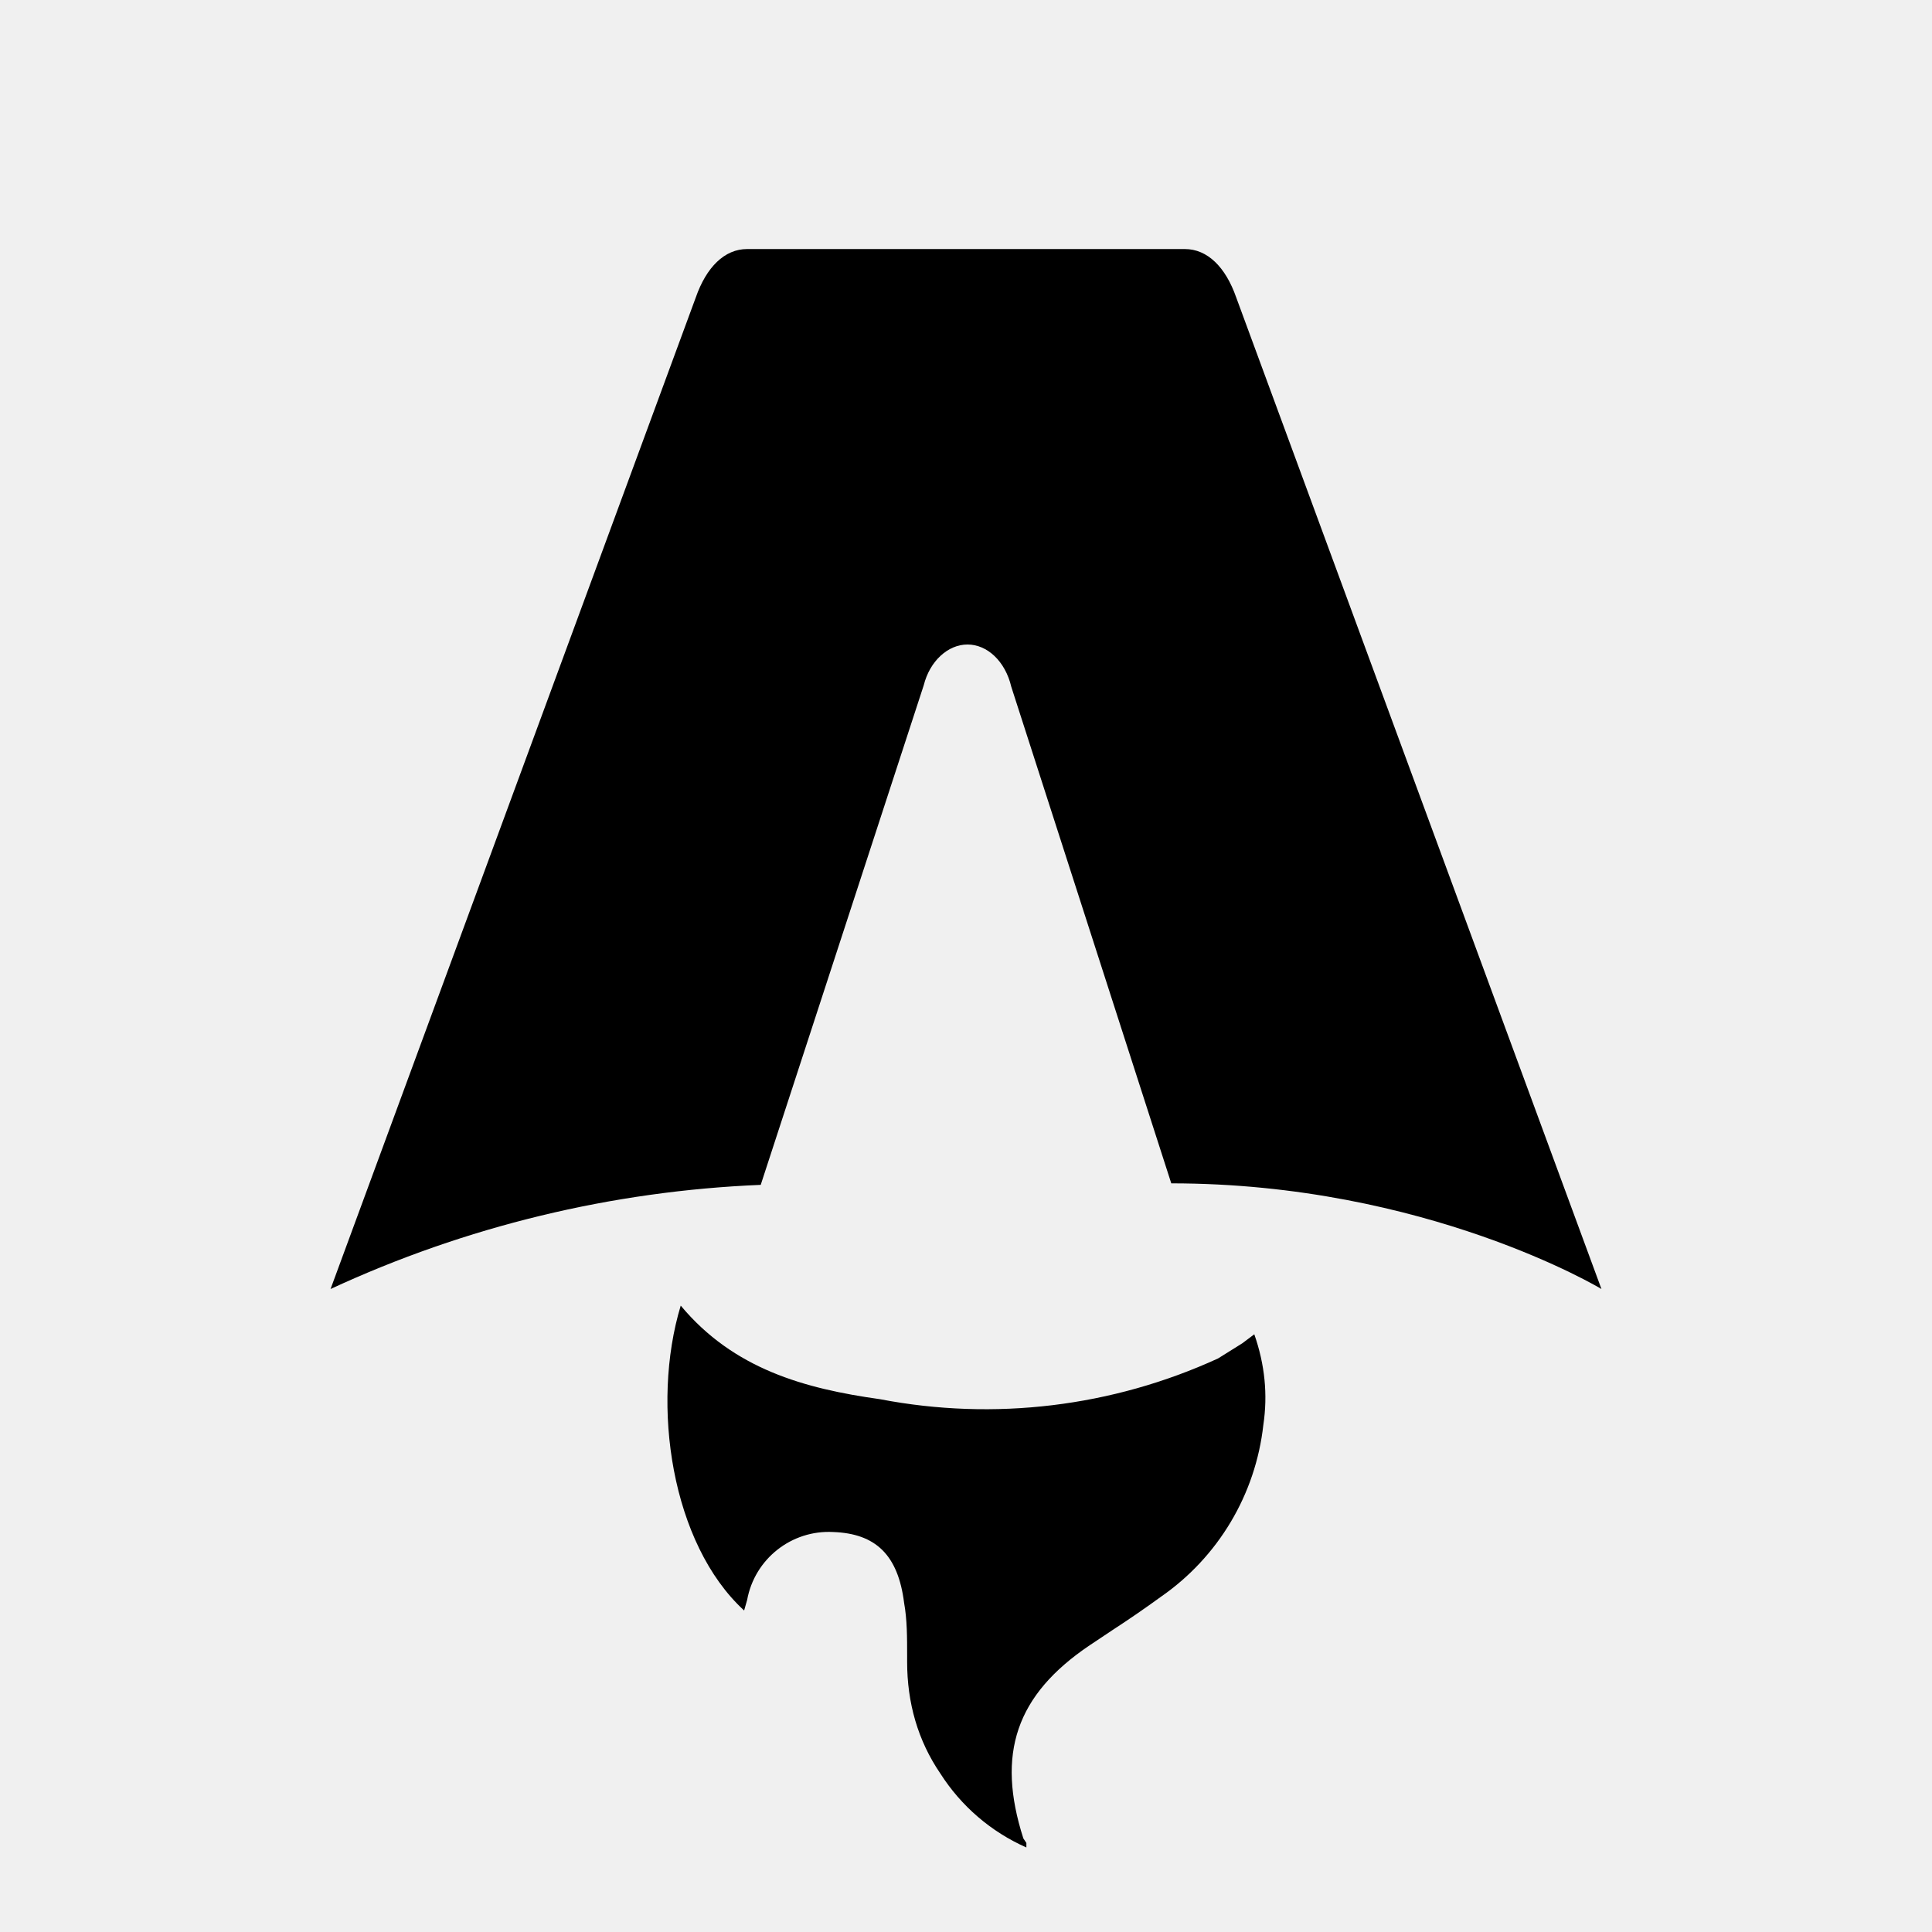
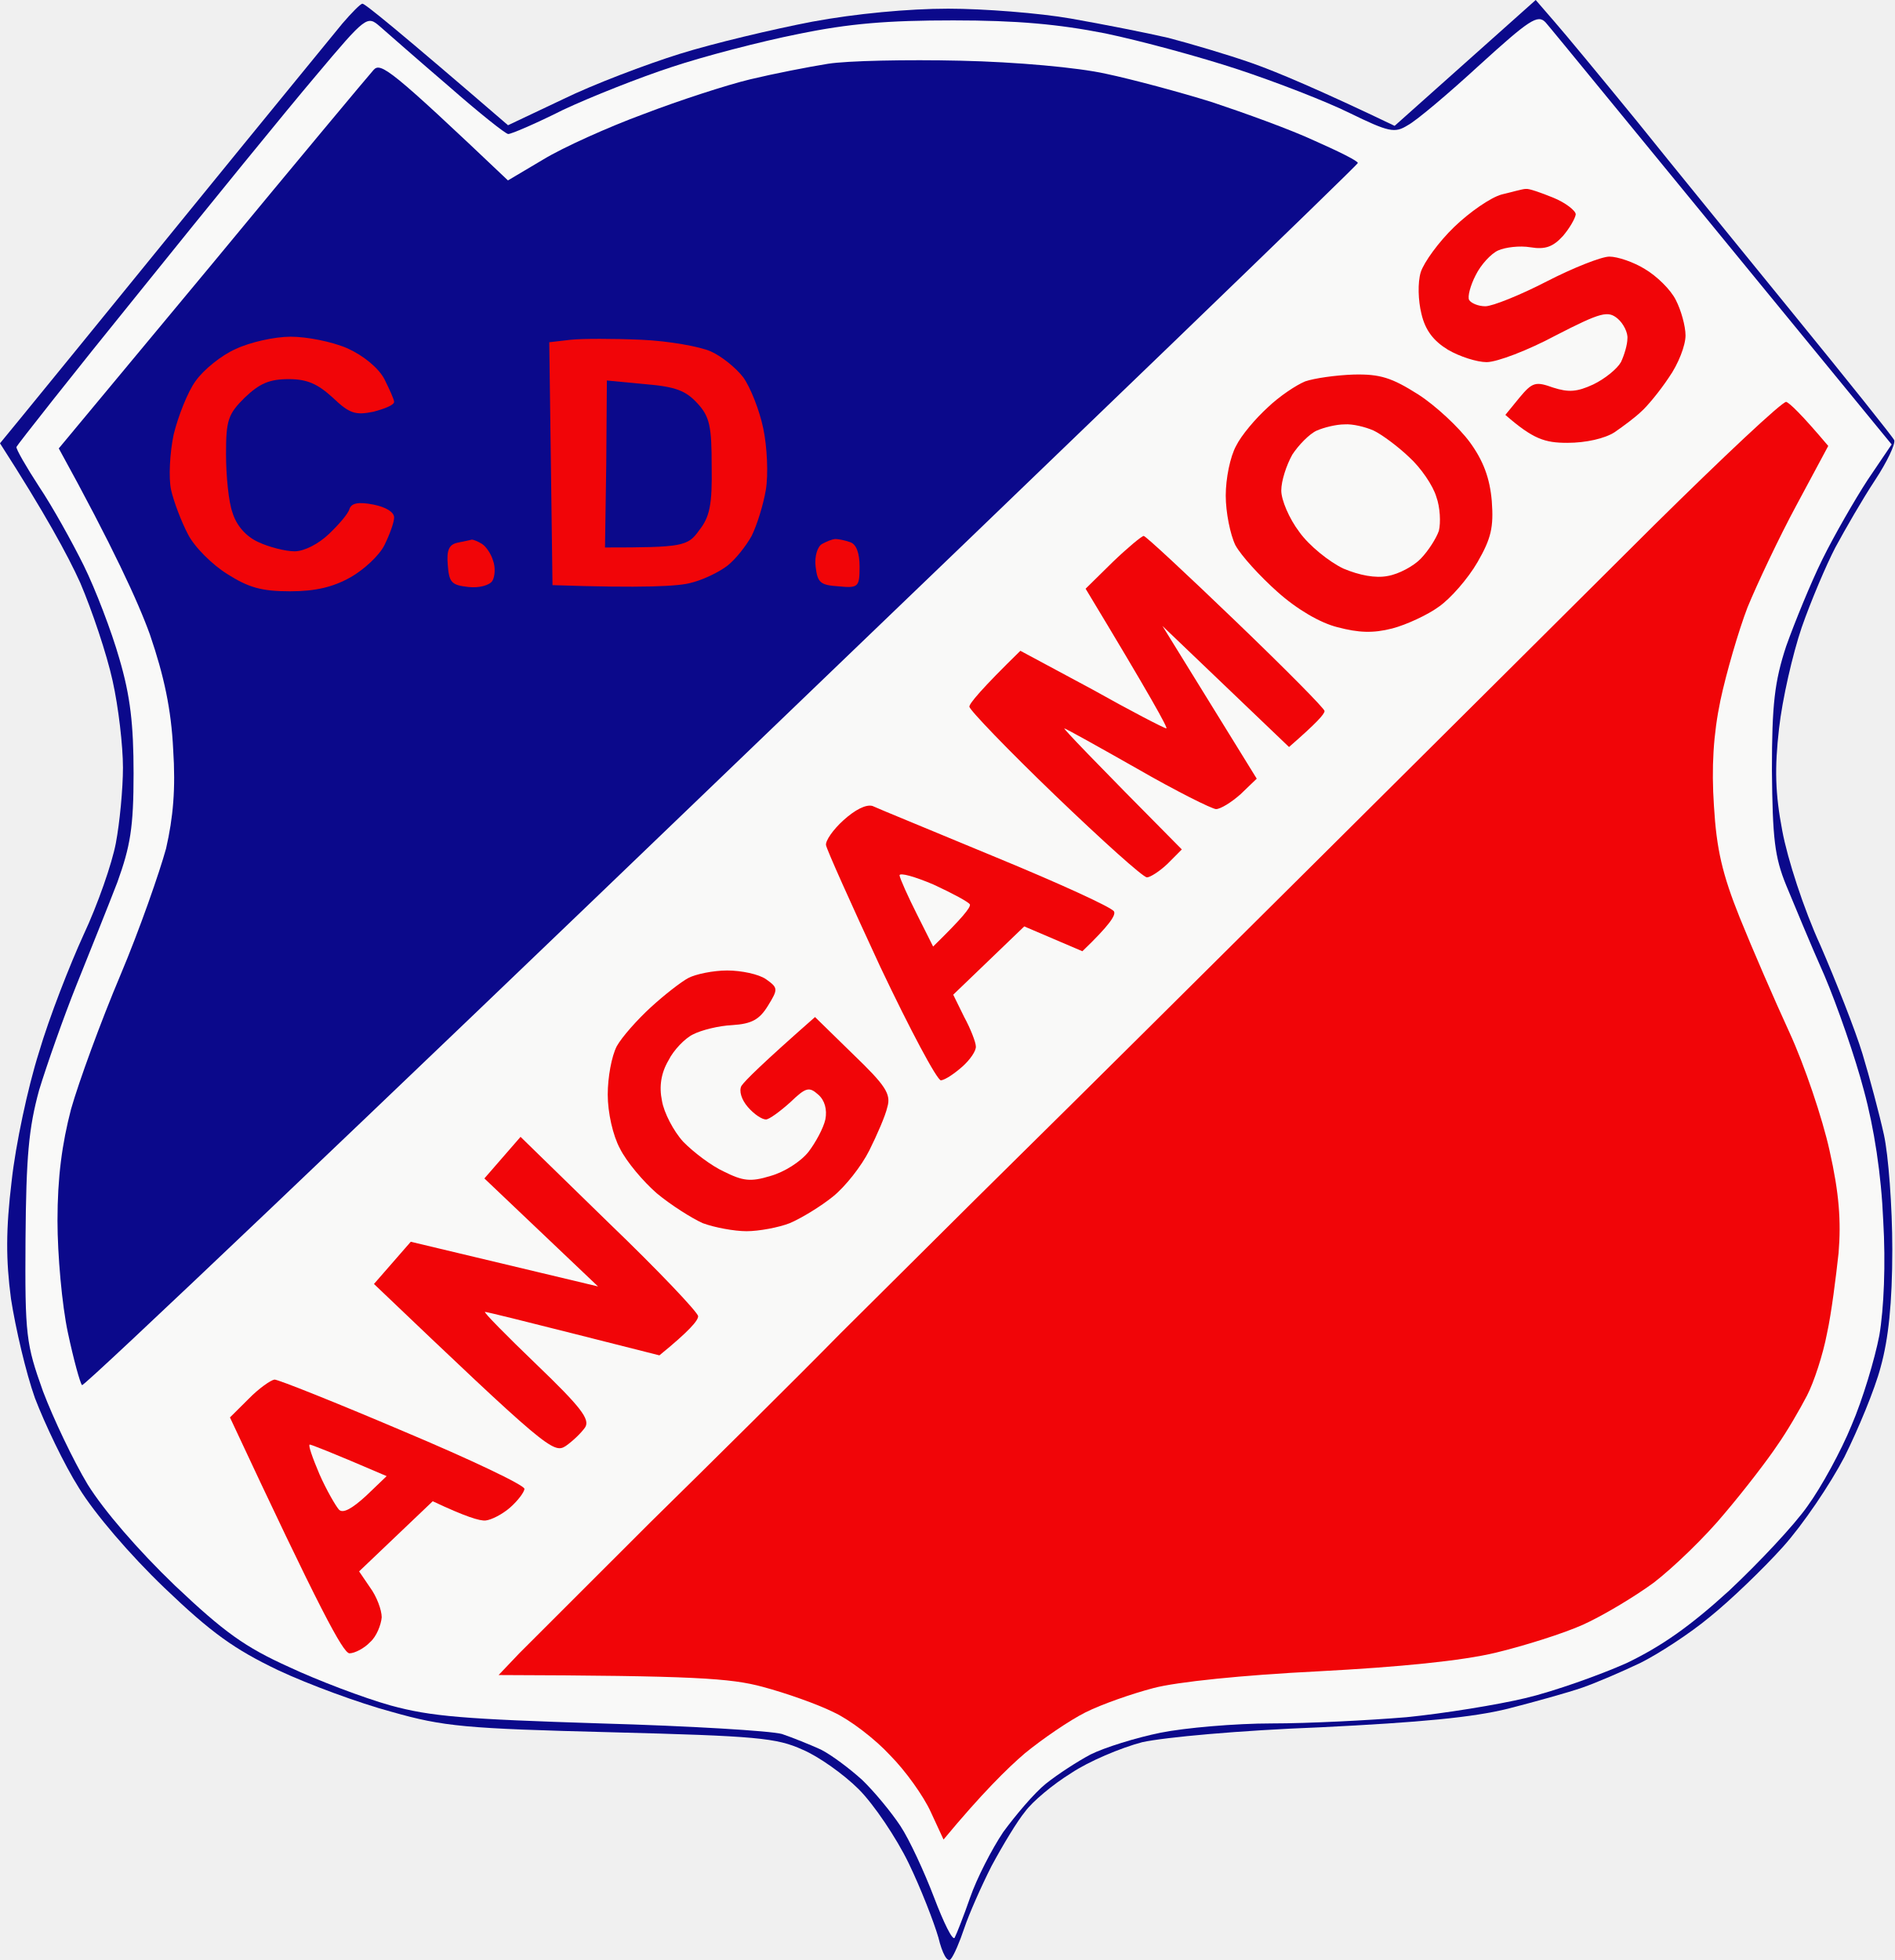
- <svg xmlns="http://www.w3.org/2000/svg" fill="none" viewBox="0 0 128 128">
-   <path d="M50.4 78.5a75.1 75.1 0 0 0-28.5 6.9l24.2-65.7c.7-2 1.9-3.2 3.4-3.2h29c1.5 0 2.7 1.2 3.4 3.2l24.2 65.7s-11.6-7-28.5-7L67 45.5c-.4-1.7-1.6-2.8-2.9-2.8-1.3 0-2.5 1.1-2.9 2.7L50.4 78.5Zm-1.1 28.2Zm-4.2-20.2c-2 6.6-.6 15.8 4.2 20.2a17.5 17.5 0 0 1 .2-.7 5.5 5.5 0 0 1 5.7-4.5c2.8.1 4.3 1.5 4.7 4.7.2 1.1.2 2.3.2 3.5v.4c0 2.7.7 5.2 2.2 7.4a13 13 0 0 0 5.7 4.9v-.3l-.2-.3c-1.8-5.6-.5-9.5 4.4-12.8l1.5-1a73 73 0 0 0 3.2-2.2 16 16 0 0 0 6.8-11.4c.3-2 .1-4-.6-6l-.8.6-1.6 1a37 37 0 0 1-22.4 2.7c-5-.7-9.7-2-13.2-6.2Z" />
-   <style>
-         path { fill: #000; }
-         @media (prefers-color-scheme: dark) {
-             path { fill: #FFF; }
-         }
-     </style>
+ <svg xmlns="http://www.w3.org/2000/svg" width="692" height="716" viewBox="0 0 692 716" fill="none">
+   <path d="M67.375 79.271C95.743 44.392 121.748 12.683 125.057 8.607C128.367 4.756 131.677 1.359 132.386 1.359C133.095 1.132 145.388 11.098 185.576 45.751L205.671 36.238C216.782 30.802 235.93 23.555 248.223 19.704C260.516 15.854 282.502 10.645 296.686 7.927C312.525 4.983 331.91 3.171 346.331 3.171C359.333 3.171 379.663 4.756 391.247 6.795C402.831 8.833 418.906 12.004 426.708 13.816C434.509 15.854 448.457 19.931 457.44 23.102C466.423 26.273 482.026 32.841 509.449 45.977L560.985 0L567.84 7.927C571.623 12.23 585.098 28.538 597.864 44.165C610.393 59.793 636.634 91.954 655.782 115.509C675.167 139.29 691.479 159.674 691.952 160.806C692.425 162.165 689.352 168.734 684.86 175.528C680.368 182.323 673.985 193.421 670.439 199.989C667.13 206.331 661.456 219.693 658.146 229.206C654.837 238.945 651.054 255.478 649.872 266.123C648.217 280.619 648.454 289.905 651.054 303.494C652.945 313.686 658.856 332.031 665.002 345.394C670.676 358.53 677.768 376.423 680.368 385.029C682.969 393.636 686.515 406.999 688.17 414.473C689.824 421.947 691.243 440.745 691.243 456.373C691.243 476.078 689.824 489.214 686.988 499.406C684.86 507.559 678.713 522.281 673.749 532.247C668.548 542.212 658.619 556.934 651.291 565.087C643.962 573.241 631.906 584.792 624.577 590.68C617.249 596.796 605.665 604.27 599.282 607.441C592.663 610.611 583.207 614.688 578.006 616.5C572.805 618.312 560.512 621.709 550.819 624.201C538.054 627.372 519.141 629.183 482.262 630.995C452.712 632.128 425.526 634.619 417.252 636.431C409.45 638.469 397.63 643.452 391.247 647.755C384.628 651.832 377.063 658.174 374.463 661.798C371.626 665.195 366.188 674.255 362.17 681.729C358.387 689.203 353.896 699.395 352.241 704.377C350.586 709.36 348.458 714.343 347.276 715.702C346.094 717.061 344.203 713.663 342.785 707.775C341.13 702.113 336.402 689.882 331.91 680.596C327.418 671.31 319.144 659.08 313.707 653.644C308.27 648.208 299.05 641.64 293.14 639.149C283.684 634.846 276.355 634.166 223.401 632.807C169.974 631.448 162.173 630.769 143.024 625.333C131.204 622.162 112.764 615.368 101.653 610.158C85.578 602.458 77.304 596.569 60.046 580.036C47.517 568.032 34.515 552.857 28.841 543.571C23.404 534.964 16.312 520.016 12.766 510.73C9.456 501.444 5.674 485.137 4.019 474.492C2.128 460.223 2.128 449.126 4.255 431.46C5.674 418.323 10.165 397.26 14.184 384.577C17.967 371.667 25.532 352.415 30.496 341.544C35.697 330.446 40.898 315.498 42.316 308.024C43.735 300.549 44.917 288.093 44.917 280.392C44.917 272.465 43.262 258.196 41.134 248.684C39.007 238.945 33.569 222.864 29.314 212.899C24.822 202.933 16.312 187.306 0 161.939L7.801 152.426C12.293 146.991 39.007 114.15 67.375 79.271Z" fill="#0B098B" />
+   <path d="M51.393 106.109C76.211 75.264 104.812 40.109 115.212 27.861C133.885 5.634 134.121 5.634 138.848 9.717C141.685 12.211 152.794 21.964 163.903 31.49C175.012 41.243 184.703 48.954 185.649 48.954C186.831 48.954 195.813 45.098 205.74 40.109C215.904 35.346 233.631 28.315 245.45 24.459C257.031 20.603 277.832 15.16 291.541 12.438C310.214 8.583 324.16 7.449 348.269 7.449C371.433 7.449 386.56 8.809 403.815 12.211C416.815 14.933 438.561 20.83 452.27 25.366C465.979 29.902 484.18 36.933 492.925 41.243C507.343 48.274 509.471 48.727 514.198 45.779C517.271 44.191 529.089 34.212 540.435 23.779C558.635 7.222 561.708 5.181 564.544 8.129C566.199 9.943 595.272 45.552 691 162.357L682.254 175.285C677.527 182.543 669.963 195.698 665.709 204.316C661.454 212.935 655.545 227.451 652.472 236.069C648.218 248.997 647.272 257.389 647.272 281.431C647.509 306.153 648.218 312.957 652.472 323.39C655.309 330.194 661.454 345.163 666.418 356.277C671.145 367.39 677.764 386.442 680.836 398.236C684.618 412.071 687.218 429.082 687.927 445.865C688.873 461.742 688.164 478.072 686.509 487.824C684.854 496.443 680.364 511.412 676.345 520.711C672.563 530.01 665.236 543.392 660.272 550.196C655.545 557 642.545 570.836 631.672 581.042C617.254 594.197 606.854 601.454 594.09 607.578C584.399 611.887 567.853 617.784 557.453 620.279C547.053 622.774 527.435 625.949 513.725 627.31C500.016 628.444 478.034 629.578 464.561 629.578C451.325 629.578 432.888 631.166 423.906 632.98C414.924 634.795 403.342 638.424 398.379 640.919C393.651 643.414 386.324 648.176 382.069 651.579C377.815 654.981 370.96 663.146 366.469 669.269C362.215 675.62 356.778 686.28 354.414 693.084C352.051 699.888 349.451 706.466 348.742 707.827C348.033 709.187 344.723 702.383 341.178 693.084C337.632 683.785 332.196 671.991 328.887 667.001C325.578 662.012 319.432 654.527 314.941 650.218C310.45 646.135 303.832 641.145 299.814 639.104C295.796 637.29 289.65 634.795 285.632 633.434C281.614 632.3 251.831 630.486 219.449 629.578C169.576 627.991 157.521 627.083 142.63 623.001C132.939 620.279 116.157 613.929 105.521 608.939C89.448 601.681 81.884 596.238 63.92 579.227C50.447 566.299 37.92 551.784 32.011 542.258C26.811 533.639 19.483 518.216 15.701 508.237C9.556 491 9.083 488.051 9.32 452.669C9.556 422.277 10.502 412.071 14.283 398.236C17.12 388.937 23.265 371.473 27.993 359.679C32.72 347.885 39.575 330.874 42.884 322.256C47.611 309.101 48.793 302.297 48.793 282.565C48.793 264.647 47.611 254.214 43.593 240.605C40.756 230.626 34.847 215.203 30.593 206.585C26.338 197.966 19.011 184.811 14.283 177.78C9.556 170.522 5.774 163.945 6.011 163.265C6.247 162.584 26.574 136.728 51.393 106.109Z" fill="#F9F9F8" />
+   <path fill-rule="evenodd" clip-rule="evenodd" d="M557.445 69.022C558.389 68.795 562.871 70.382 567.353 72.196C571.835 74.011 575.609 76.959 575.609 78.319C575.374 79.907 573.25 83.535 570.892 86.256C567.353 90.111 564.522 91.245 559.097 90.338C555.086 89.658 549.897 90.338 547.302 91.472C544.707 92.606 540.933 96.688 539.045 100.543C537.158 104.171 535.979 108.479 536.686 109.613C537.394 110.747 539.989 111.881 542.584 111.881C545.179 111.881 555.322 107.799 564.994 102.81C574.666 97.821 585.045 93.74 587.876 93.74C590.943 93.74 596.84 95.78 600.85 98.275C605.097 100.769 610.286 105.758 612.174 109.613C614.061 113.242 615.712 119.138 615.712 122.539C615.712 126.167 613.117 132.97 609.579 137.959C606.276 142.948 601.558 148.618 599.435 150.432C597.312 152.473 593.066 155.647 589.763 157.915C586.225 160.183 579.384 161.77 572.543 161.77C564.286 161.77 560.04 160.41 549.897 151.566L555.086 145.216C559.804 139.547 560.984 139.32 567.353 141.588C573.015 143.402 576.081 143.175 581.979 140.454C586.225 138.413 590.707 134.785 592.122 132.29C593.302 129.796 594.481 125.941 594.481 123.673C594.717 121.632 593.066 118.23 590.943 116.416C587.404 113.468 585.045 113.922 568.297 122.539C558.153 127.982 546.83 132.29 543.056 132.29C539.517 132.29 533.148 130.249 528.902 127.755C523.712 124.58 520.646 120.725 519.23 114.602C518.051 109.84 517.815 103.264 518.994 99.409C520.174 95.78 525.599 88.297 531.261 82.855C536.922 77.412 544.471 72.196 548.481 71.063C552.256 70.156 556.266 69.022 557.21 69.022H557.445ZM494.461 136.826C504.133 136.599 508.379 137.959 518.051 144.082C524.42 148.164 532.912 156.101 536.922 161.543C541.876 168.346 544.235 174.696 544.943 183.086C545.651 192.611 544.707 196.693 539.753 205.31C536.215 211.432 529.845 218.689 525.599 221.637C521.589 224.585 513.804 228.213 508.615 229.574C501.538 231.388 496.348 231.161 488.563 229.12C482.194 227.533 473.702 222.544 466.625 216.195C460.256 210.525 453.415 203.042 451.292 199.187C449.405 195.332 447.753 187.168 447.753 181.045C447.753 174.696 449.405 166.759 451.528 162.904C453.415 159.049 458.605 152.926 463.087 148.844C467.333 144.762 473.466 140.681 476.769 139.32C480.071 138.186 487.856 137.052 494.461 136.826ZM652.512 146.803C653.691 147.257 657.702 150.885 667.845 162.904L656.286 184.447C649.917 196.239 641.897 213.247 638.358 221.864C635.056 230.481 630.573 245.901 628.45 255.879C625.856 268.351 625.148 280.37 626.091 294.43C627.035 310.304 629.158 319.374 635.527 335.248C640.009 346.36 648.266 365.409 653.691 377.201C659.117 388.993 665.722 408.495 668.317 420.287C671.855 435.934 672.563 446.138 671.62 457.703C670.676 466.321 669.025 479.7 667.373 487.183C665.958 494.667 662.655 504.871 660.061 509.86C657.466 514.849 652.748 523.013 649.209 528.002C645.907 532.991 637.414 544.102 630.102 552.72C623.025 561.337 611.23 572.675 604.153 578.118C597.076 583.333 585.281 590.363 578.204 593.538C571.127 596.713 556.738 601.248 546.358 603.743C534.092 606.691 511.681 608.958 481.487 610.546C454.122 611.906 429.825 614.401 421.333 616.668C413.548 618.709 402.461 622.564 396.564 625.512C390.666 628.46 380.759 635.263 374.389 640.479C368.02 645.922 358.584 655.219 344.666 672L339.948 661.795C337.353 656.126 330.748 646.829 325.087 641.159C319.661 635.263 310.461 628.234 304.564 625.512C298.666 622.564 287.107 618.483 278.615 616.215C266.82 613.04 253.846 612.133 182.133 611.906L189.682 603.969C193.928 599.661 215.395 578.344 237.333 556.348C259.507 534.578 290.882 503.511 306.923 487.183C323.2 471.083 352.451 441.83 372.03 422.554C391.61 403.279 441.384 353.843 482.902 312.571C524.184 271.526 578.912 217.102 604.153 191.93C629.394 166.986 651.096 146.577 652.512 146.803ZM417.794 195.785C418.502 195.785 433.599 209.845 451.528 227.08C469.22 244.087 483.846 258.827 483.846 259.734C483.846 260.868 481.015 264.043 470.871 272.887L424.635 228.667L459.076 284.452L453.179 290.121C449.876 293.069 445.866 295.564 444.215 295.564C442.799 295.564 429.589 288.987 415.435 280.824C401.046 272.66 389.251 266.084 388.779 266.084C388.543 266.311 397.979 276.288 431.712 310.304L426.523 315.519C423.692 318.241 420.153 320.508 418.974 320.508C417.558 320.508 402.461 306.902 385.476 290.575C368.256 274.021 354.102 259.281 354.102 258.147C354.102 257.013 358.348 251.797 372.738 237.738L398.923 251.797C413.076 259.734 425.343 266.084 426.051 266.084C426.758 266.084 420.389 254.519 396.564 215.061L406.471 205.31C411.897 200.094 417.087 195.785 417.794 195.785ZM318.718 294.43C320.605 295.337 341.128 303.727 364.01 313.252C387.128 322.776 406.471 331.62 406.943 332.981C407.651 334.341 405.292 337.97 395.384 347.494L374.153 338.423L348.205 363.368L352.215 371.531C354.574 375.84 356.461 380.829 356.461 382.189C356.697 383.777 354.338 387.178 351.507 389.673C348.677 392.167 345.374 394.435 343.723 394.662C342.307 394.662 332.4 376.067 321.548 353.163C310.933 330.259 301.969 310.304 301.733 308.716C301.497 307.129 304.328 303.047 308.102 299.646C312.348 295.791 316.359 293.75 318.718 294.43ZM265.641 354.524C270.83 354.524 277.2 355.884 279.795 357.698C284.277 360.873 284.277 361.327 280.502 367.449C277.436 372.438 274.605 374.026 267.528 374.479C262.574 374.706 256.205 376.293 253.138 377.881C250.307 379.241 246.061 383.55 244.174 387.405C241.501 391.94 240.714 396.854 241.815 402.145C242.523 406.454 246.061 413.257 249.6 417.112C253.374 420.967 259.979 425.956 264.461 427.997C271.302 431.398 274.133 431.852 281.446 429.584C286.4 428.224 292.533 424.368 295.364 420.74C297.959 417.339 300.789 412.123 301.497 408.948C302.205 405.32 301.261 401.918 298.902 399.877C295.6 396.929 294.42 397.156 288.759 402.599C284.984 406 280.974 408.948 279.795 408.948C278.379 408.948 275.548 407.134 273.189 404.413C270.83 401.692 269.887 398.517 270.83 396.703C272.01 394.888 278.379 388.539 297.723 371.531L311.641 385.137C323.436 396.476 325.559 399.651 324.143 404.413C323.436 407.588 320.369 414.617 317.538 420.287C314.707 425.956 308.81 433.439 304.328 437.068C299.846 440.696 292.769 445.004 288.523 446.819C284.512 448.406 277.2 449.767 272.718 449.767C268.236 449.767 260.923 448.406 256.677 446.819C252.666 445.004 245.118 440.242 239.928 435.934C234.974 431.625 228.841 424.368 226.482 419.606C223.887 414.844 222 406.454 222 399.877C222 393.528 223.415 385.818 225.302 382.189C227.19 378.788 232.851 372.438 237.805 367.903C242.759 363.368 248.892 358.605 251.487 357.245C254.082 355.884 260.451 354.524 265.641 354.524ZM190.154 415.298L222.472 446.819C240.4 464.053 255.025 479.473 255.025 480.834C255.025 482.421 251.723 486.276 240.872 495.12L209.497 487.183C192.513 482.875 177.887 479.246 177.179 479.246C176.472 479.246 184.964 487.864 196.051 498.522C212.092 513.942 215.631 518.478 213.743 521.426C212.328 523.466 209.261 526.414 206.666 528.229C202.184 531.177 199.59 529.136 136.605 469.042L150.051 453.622L218.461 469.949L176.943 430.491L190.154 415.298ZM100.277 503.964C101.692 503.964 122.687 512.355 147.22 522.786C171.518 532.991 191.569 542.515 191.569 543.876C191.569 545.009 189.21 548.184 186.379 550.679C183.549 553.173 179.538 555.214 177.415 555.441C175.292 555.668 170.102 554.08 158.072 548.411L131.179 574.036L135.19 579.932C137.549 583.107 139.436 588.096 139.436 590.817C139.2 593.538 137.549 597.847 135.19 599.888C133.067 602.155 129.528 603.969 127.641 603.969C125.282 603.743 117.026 588.549 84 517.797L90.841 510.994C94.615 507.139 98.862 504.191 100.277 503.964Z" fill="#F10508" />
+   <path d="M274.079 28.972C282.577 26.933 295.326 24.44 302.408 23.307C309.491 22.174 331.21 21.72 350.805 22.174C371.344 22.627 393.771 24.666 403.923 26.933C413.602 28.972 431.308 33.731 442.876 37.357C454.444 41.209 471.442 47.328 480.177 51.407C488.912 55.26 496.231 58.885 495.994 59.565C495.994 60.245 391.411 161.089 263.455 283.914C135.735 406.739 30.679 506.676 29.971 505.997C29.263 505.317 26.902 496.705 24.777 486.734C22.653 476.763 21 458.407 21 445.944C21 430.081 22.653 417.843 25.958 405.153C28.791 395.182 36.817 373.2 43.9 356.431C50.982 339.661 58.301 318.586 60.662 309.975C63.258 298.644 64.203 288.22 63.258 273.716C62.55 259.213 59.953 246.976 54.76 231.792C50.51 220.008 41.303 199.84 21.472 163.808L77.423 96.503C108.114 59.339 134.791 27.386 136.443 25.573C139.04 22.627 142.582 25.12 185.548 65.91L198.533 58.206C205.615 53.9 222.141 46.422 235.125 41.663C248.11 36.677 265.58 31.012 274.079 28.972Z" fill="#0B098B" />
+   <path d="M472.052 166.103C474.411 162.487 478.422 158.419 481.018 157.289C483.613 156.159 488.097 155.029 491.164 155.029C493.995 154.803 498.715 155.933 501.782 157.289C504.613 158.645 510.512 162.939 514.76 167.007C519.007 170.849 523.49 177.403 524.67 181.471C526.085 185.314 526.321 190.964 525.613 193.902C524.67 196.614 521.838 201.134 519.007 204.072C516.411 206.784 510.984 209.722 506.973 210.4C502.49 211.304 496.591 210.174 490.692 207.688C485.501 205.202 478.187 199.326 474.647 194.354C470.872 189.382 468.04 182.601 468.04 179.211C468.04 175.595 469.928 169.945 472.052 166.103Z" fill="#F9F9F8" />
+   <path d="M334.962 334.024C331.659 327.47 328.827 321.142 328.591 319.786C328.591 318.656 334.254 320.238 341.097 323.176C347.939 326.34 353.838 329.504 354.31 330.408C354.546 331.538 351.715 335.154 340.861 345.777L334.962 334.024Z" fill="#F9F9F8" />
+   <path d="M123.782 551.44C122.603 550.084 119.299 544.434 116.704 538.558C114.108 532.456 112.457 527.71 113.164 527.71C113.636 527.71 120.243 530.196 141.243 539.236L133.692 546.468C128.501 551.214 125.198 553.022 123.782 551.44Z" fill="#F9F9F8" />
+   <path d="M71.466 139.174C74.299 135.13 80.912 129.739 86.107 127.493C91.303 125.022 100.277 123 106.181 123C112.085 123 121.295 124.797 126.963 127.268C132.867 129.964 138.298 134.457 140.424 138.5C142.313 142.319 143.966 145.913 143.966 146.812C143.966 147.935 140.66 149.283 136.409 150.406C129.797 151.754 127.671 151.08 121.531 145.239C116.099 140.297 112.321 138.5 105.472 138.5C98.388 138.5 94.845 140.072 89.413 145.239C83.273 151.304 82.565 153.551 82.565 165.906C82.565 173.768 83.51 183.428 84.927 187.246C86.343 191.964 89.886 196.007 94.373 198.029C98.151 199.826 104.291 201.399 107.598 201.399C111.14 201.399 116.336 198.703 120.114 195.109C123.656 191.739 127.199 187.696 127.671 185.899C128.38 183.877 130.741 183.203 136.409 184.326C140.896 185.225 143.966 187.022 143.966 189.043C143.966 190.841 142.313 195.333 140.424 199.152C138.534 202.971 132.867 208.138 128.143 210.833C121.767 214.428 115.391 216 105.945 216C95.554 216 90.83 214.652 83.037 209.71C77.606 206.341 70.993 199.826 68.632 195.109C66.27 190.616 63.436 183.203 62.492 178.935C61.547 174.667 62.019 165.457 63.436 158.717C65.089 151.978 68.632 142.993 71.466 139.174Z" fill="#F10508" />
+   <path d="M200.644 125.022L208.437 124.123C212.452 123.674 224.26 123.674 234.415 124.123C244.333 124.572 255.669 126.594 259.684 128.391C263.698 130.188 268.894 134.457 271.492 137.826C274.089 141.42 277.395 149.732 278.812 156.471C280.229 163.21 280.702 173.319 279.757 178.935C278.812 184.551 276.451 191.964 274.562 195.783C272.436 199.601 268.658 204.319 265.824 206.565C262.99 208.812 257.086 211.732 252.599 212.855C248.112 214.203 234.887 214.877 201.825 213.754L200.644 125.022Z" fill="#F10508" />
+   <path d="M163.567 206.341C163.095 200.949 164.039 198.928 167.11 198.254C169.235 197.804 171.597 197.355 172.305 197.13C173.014 197.13 174.667 197.804 176.084 198.703C177.501 199.601 179.39 202.297 180.098 204.768C181.043 207.239 180.807 210.609 179.862 212.181C178.917 213.754 175.139 214.877 171.124 214.428C164.984 213.754 164.039 212.855 163.567 206.341Z" fill="#F10508" />
+   <path d="M297.941 207.014C297.469 203.196 298.65 199.601 300.303 198.703C301.956 197.804 304.081 196.906 305.262 196.906C306.207 196.906 308.568 197.355 310.458 198.029C312.819 198.703 314 202.072 314 207.014C314 214.428 313.528 214.877 306.443 214.203C299.594 213.754 298.65 212.855 297.941 207.014Z" fill="#F10508" />
+   <path d="M221 200L221.458 169.612L221.688 139L235.67 140.341C246.902 141.234 250.569 142.799 254.695 147.267C259.28 152.183 259.967 155.758 259.967 170.282C260.196 184.359 259.28 188.828 255.383 193.744C251.257 199.553 249.423 200 221 200Z" fill="#0B098B" />
</svg>
